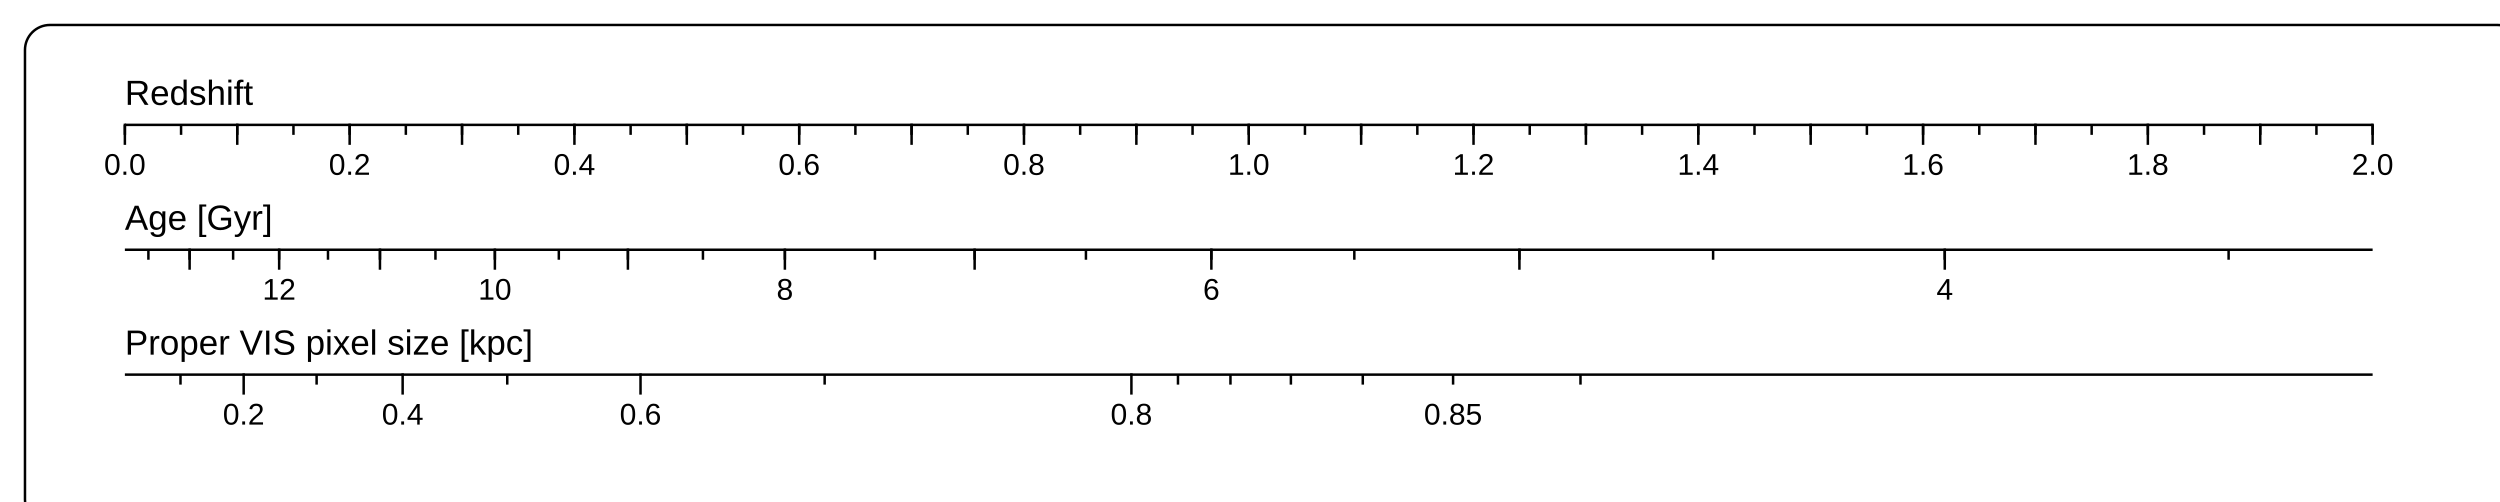
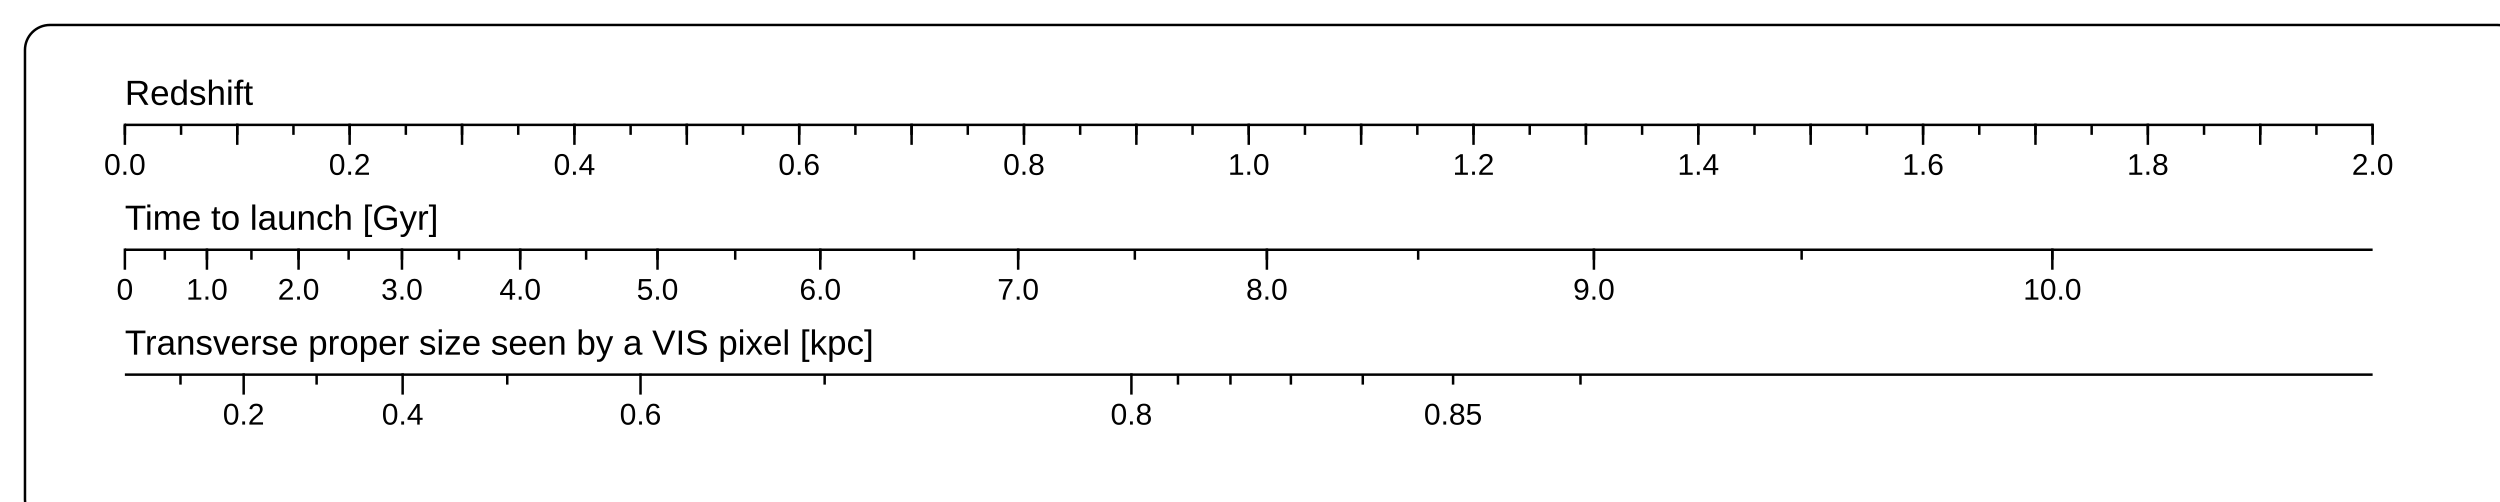
<svg xmlns="http://www.w3.org/2000/svg" baseProfile="full" height="100%" version="1.1" width="100%">
  <defs />
  <rect fill="none" height="200" rx="10" ry="10" stroke="black" width="1000" x="10" y="10" />
  <g id="redshift-scale" stroke="black" stroke-width="1">
    <line x1="50" x2="950" y1="50" y2="50" />
    <g id="redshift-majticks" stroke-width="1">
      <line x1="50.0" x2="50.0" y1="49.5" y2="58" />
      <line x1="95.0" x2="95.0" y1="49.5" y2="58" />
      <line x1="140.0" x2="140.0" y1="49.5" y2="58" />
      <line x1="185" x2="185" y1="49.5" y2="58" />
      <line x1="230.0" x2="230.0" y1="49.5" y2="58" />
      <line x1="275.0" x2="275.0" y1="49.5" y2="58" />
      <line x1="320" x2="320" y1="49.5" y2="58" />
      <line x1="365" x2="365" y1="49.5" y2="58" />
      <line x1="410.0" x2="410.0" y1="49.5" y2="58" />
      <line x1="455.0" x2="455.0" y1="49.5" y2="58" />
      <line x1="500.0" x2="500.0" y1="49.5" y2="58" />
      <line x1="545.0" x2="545.0" y1="49.5" y2="58" />
      <line x1="590" x2="590" y1="49.5" y2="58" />
      <line x1="635.0" x2="635.0" y1="49.5" y2="58" />
      <line x1="680" x2="680" y1="49.5" y2="58" />
      <line x1="725.0" x2="725.0" y1="49.5" y2="58" />
      <line x1="770.0" x2="770.0" y1="49.5" y2="58" />
      <line x1="815" x2="815" y1="49.5" y2="58" />
      <line x1="860.0" x2="860.0" y1="49.5" y2="58" />
      <line x1="905" x2="905" y1="49.5" y2="58" />
      <line x1="950.0" x2="950.0" y1="49.5" y2="58" />
    </g>
    <g id="redshift-minticks">
      <line x1="50.0" x2="50.0" y1="50" y2="54" />
      <line x1="72.5" x2="72.5" y1="50" y2="54" />
      <line x1="95.0" x2="95.0" y1="50" y2="54" />
      <line x1="117.5" x2="117.5" y1="50" y2="54" />
      <line x1="140.0" x2="140.0" y1="50" y2="54" />
      <line x1="162.5" x2="162.5" y1="50" y2="54" />
      <line x1="185" x2="185" y1="50" y2="54" />
      <line x1="207.5" x2="207.5" y1="50" y2="54" />
      <line x1="230.0" x2="230.0" y1="50" y2="54" />
      <line x1="252.5" x2="252.5" y1="50" y2="54" />
      <line x1="275.0" x2="275.0" y1="50" y2="54" />
      <line x1="297.5" x2="297.5" y1="50" y2="54" />
      <line x1="320" x2="320" y1="50" y2="54" />
      <line x1="342.5" x2="342.5" y1="50" y2="54" />
      <line x1="365" x2="365" y1="50" y2="54" />
      <line x1="387.5" x2="387.5" y1="50" y2="54" />
      <line x1="410.0" x2="410.0" y1="50" y2="54" />
      <line x1="432.5" x2="432.5" y1="50" y2="54" />
      <line x1="455.0" x2="455.0" y1="50" y2="54" />
      <line x1="477.5" x2="477.5" y1="50" y2="54" />
      <line x1="500.0" x2="500.0" y1="50" y2="54" />
      <line x1="522.5" x2="522.5" y1="50" y2="54" />
      <line x1="545.0" x2="545.0" y1="50" y2="54" />
      <line x1="567.5" x2="567.5" y1="50" y2="54" />
      <line x1="590" x2="590" y1="50" y2="54" />
      <line x1="612.5" x2="612.5" y1="50" y2="54" />
      <line x1="635.0" x2="635.0" y1="50" y2="54" />
      <line x1="657.5" x2="657.5" y1="50" y2="54" />
      <line x1="680" x2="680" y1="50" y2="54" />
      <line x1="702.5" x2="702.5" y1="50" y2="54" />
      <line x1="725.0" x2="725.0" y1="50" y2="54" />
      <line x1="747.5" x2="747.5" y1="50" y2="54" />
      <line x1="770.0" x2="770.0" y1="50" y2="54" />
      <line x1="792.5" x2="792.5" y1="50" y2="54" />
      <line x1="815" x2="815" y1="50" y2="54" />
      <line x1="837.5" x2="837.5" y1="50" y2="54" />
      <line x1="860.0" x2="860.0" y1="50" y2="54" />
      <line x1="882.5" x2="882.5" y1="50" y2="54" />
      <line x1="905" x2="905" y1="50" y2="54" />
      <line x1="927.5" x2="927.5" y1="50" y2="54" />
      <line x1="950.0" x2="950.0" y1="50" y2="54" />
    </g>
    <g id="redshift-labels" style="font-size:12;font-family:CMU Serif, Arial;stroke:none" text-anchor="middle">
      <text x="50.0" y="70">0.0</text>
      <text x="140.0" y="70">0.2</text>
      <text x="230.0" y="70">0.4</text>
      <text x="320" y="70">0.6</text>
      <text x="410.0" y="70">0.8</text>
      <text x="500.0" y="70">1.0</text>
      <text x="590" y="70">1.2</text>
      <text x="680" y="70">1.4</text>
      <text x="770.0" y="70">1.6</text>
      <text x="860.0" y="70">1.8</text>
      <text x="950.0" y="70">2.0</text>
    </g>
    <g id="redshift-title" style="font-size:14;font-family:CMU Serif, Arial;stroke:none" text-anchor="start">
      <text x="50" y="42">Redshift</text>
    </g>
  </g>
-   <g id="age-scale" stroke="black" stroke-width="1">
+   <g id="lbt-scale" stroke="black" stroke-width="1">
    <line x1="50" x2="950" y1="100" y2="100" />
-     <g id="age-majticks" stroke-width="1">
-       <line x1="778.688" x2="778.688" y1="99.5" y2="108" />
-       <line x1="608.375" x2="608.375" y1="99.5" y2="108" />
-       <line x1="485.032" x2="485.032" y1="99.5" y2="108" />
-       <line x1="390.245" x2="390.245" y1="99.5" y2="108" />
-       <line x1="314.266" x2="314.266" y1="99.5" y2="108" />
-       <line x1="251.416" x2="251.416" y1="99.5" y2="108" />
-       <line x1="198.15" x2="198.15" y1="99.5" y2="108" />
-       <line x1="152.136" x2="152.136" y1="99.5" y2="108" />
-       <line x1="111.772" x2="111.772" y1="99.5" y2="108" />
-       <line x1="75.922" x2="75.922" y1="99.5" y2="108" />
+     <g id="lbt-majticks" stroke-width="1">
+       <line x1="82.857" x2="82.857" y1="99.5" y2="108" />
+       <line x1="119.545" x2="119.545" y1="99.5" y2="108" />
+       <line x1="160.949" x2="160.949" y1="99.5" y2="108" />
+       <line x1="208.282" x2="208.282" y1="99.5" y2="108" />
+       <line x1="263.269" x2="263.269" y1="99.5" y2="108" />
+       <line x1="328.439" x2="328.439" y1="99.5" y2="108" />
+       <line x1="407.672" x2="407.672" y1="99.5" y2="108" />
+       <line x1="507.264" x2="507.264" y1="99.5" y2="108" />
+       <line x1="638.207" x2="638.207" y1="99.5" y2="108" />
+       <line x1="821.759" x2="821.759" y1="99.5" y2="108" />
+       <line x1="50.0" x2="50.0" y1="99.5" y2="108" />
    </g>
-     <g id="age-minticks">
-       <line x1="892.335" x2="892.335" y1="100" y2="104" />
-       <line x1="778.688" x2="778.688" y1="100" y2="104" />
-       <line x1="685.928" x2="685.928" y1="100" y2="104" />
-       <line x1="608.375" x2="608.375" y1="100" y2="104" />
-       <line x1="542.272" x2="542.272" y1="100" y2="104" />
-       <line x1="485.032" x2="485.032" y1="100" y2="104" />
-       <line x1="434.808" x2="434.808" y1="100" y2="104" />
-       <line x1="390.245" x2="390.245" y1="100" y2="104" />
-       <line x1="350.325" x2="350.325" y1="100" y2="104" />
-       <line x1="314.266" x2="314.266" y1="100" y2="104" />
-       <line x1="281.458" x2="281.458" y1="100" y2="104" />
-       <line x1="251.416" x2="251.416" y1="100" y2="104" />
-       <line x1="223.752" x2="223.752" y1="100" y2="104" />
-       <line x1="198.15" x2="198.15" y1="100" y2="104" />
-       <line x1="174.35" x2="174.35" y1="100" y2="104" />
-       <line x1="152.136" x2="152.136" y1="100" y2="104" />
-       <line x1="131.328" x2="131.328" y1="100" y2="104" />
-       <line x1="111.772" x2="111.772" y1="100" y2="104" />
-       <line x1="93.341" x2="93.341" y1="100" y2="104" />
-       <line x1="75.922" x2="75.922" y1="100" y2="104" />
-       <line x1="59.421" x2="59.421" y1="100" y2="104" />
+     <g id="lbt-minticks">
+       <line x1="65.995" x2="65.995" y1="100" y2="104" />
+       <line x1="82.857" x2="82.857" y1="100" y2="104" />
+       <line x1="100.673" x2="100.673" y1="100" y2="104" />
+       <line x1="119.545" x2="119.545" y1="100" y2="104" />
+       <line x1="139.591" x2="139.591" y1="100" y2="104" />
+       <line x1="160.949" x2="160.949" y1="100" y2="104" />
+       <line x1="183.781" x2="183.781" y1="100" y2="104" />
+       <line x1="208.282" x2="208.282" y1="100" y2="104" />
+       <line x1="234.685" x2="234.685" y1="100" y2="104" />
+       <line x1="263.269" x2="263.269" y1="100" y2="104" />
+       <line x1="294.379" x2="294.379" y1="100" y2="104" />
+       <line x1="328.439" x2="328.439" y1="100" y2="104" />
+       <line x1="365.979" x2="365.979" y1="100" y2="104" />
+       <line x1="407.672" x2="407.672" y1="100" y2="104" />
+       <line x1="454.387" x2="454.387" y1="100" y2="104" />
+       <line x1="507.264" x2="507.264" y1="100" y2="104" />
+       <line x1="567.835" x2="567.835" y1="100" y2="104" />
+       <line x1="638.207" x2="638.207" y1="100" y2="104" />
+       <line x1="721.377" x2="721.377" y1="100" y2="104" />
+       <line x1="821.759" x2="821.759" y1="100" y2="104" />
    </g>
-     <g id="age-labels" style="font-size:12;font-family:CMU Serif, Arial;stroke:none" text-anchor="middle">
-       <text x="778.688" y="120">4</text>
-       <text x="485.032" y="120">6</text>
-       <text x="314.266" y="120">8</text>
-       <text x="198.15" y="120">10</text>
-       <text x="111.772" y="120">12</text>
+     <g id="lbt-labels" style="font-size:12;font-family:CMU Serif, Arial;stroke:none" text-anchor="middle">
+       <text x="82.857" y="120">1.0</text>
+       <text x="119.545" y="120">2.0</text>
+       <text x="160.949" y="120">3.0</text>
+       <text x="208.282" y="120">4.0</text>
+       <text x="263.269" y="120">5.0</text>
+       <text x="328.439" y="120">6.0</text>
+       <text x="407.672" y="120">7.0</text>
+       <text x="507.264" y="120">8.0</text>
+       <text x="638.207" y="120">9.0</text>
+       <text x="821.759" y="120">10.0</text>
+       <text x="50.0" y="120">0</text>
    </g>
-     <g id="age-title" style="font-size:14;font-family:CMU Serif, Arial;stroke:none" text-anchor="start">
-       <text x="50" y="92">Age [Gyr]</text>
+     <g id="lbt-title" style="font-size:14;font-family:CMU Serif, Arial;stroke:none" text-anchor="start">
+       <text x="50" y="92">Time to launch [Gyr]</text>
    </g>
  </g>
  <g id="size-scale" stroke="black" stroke-width="1">
    <line x1="50" x2="950" y1="150" y2="150" />
    <g id="size-majticks" stroke-width="1">
      <line x1="97.567" x2="97.567" y1="149.5" y2="158" />
      <line x1="161.219" x2="161.219" y1="149.5" y2="158" />
      <line x1="256.466" x2="256.466" y1="149.5" y2="158" />
      <line x1="453.016" x2="453.016" y1="149.5" y2="158" />
    </g>
    <g id="size-minticks">
      <line x1="72.269" x2="72.269" y1="150" y2="154" />
      <line x1="126.772" x2="126.772" y1="150" y2="154" />
      <line x1="203.105" x2="203.105" y1="150" y2="154" />
      <line x1="330.191" x2="330.191" y1="150" y2="154" />
      <line x1="471.663" x2="471.663" y1="150" y2="154" />
      <line x1="492.676" x2="492.676" y1="150" y2="154" />
      <line x1="516.874" x2="516.874" y1="150" y2="154" />
      <line x1="545.657" x2="545.657" y1="150" y2="154" />
      <line x1="581.816" x2="581.816" y1="150" y2="154" />
      <line x1="632.827" x2="632.827" y1="150" y2="154" />
    </g>
    <g id="size-labels" style="font-size:12;font-family:CMU Serif, Arial;stroke:none" text-anchor="middle">
      <text x="97.567" y="170">0.2</text>
      <text x="161.219" y="170">0.4</text>
      <text x="256.466" y="170">0.6</text>
      <text x="453.016" y="170">0.8</text>
      <text x="581.816" y="170">0.85</text>
    </g>
    <g id="size-title" style="font-size:14;font-family:CMU Serif, Arial;stroke:none" text-anchor="start">
-       <text x="50" y="142">Proper VIS pixel size [kpc]</text>
+       <text x="50" y="142">Transverse proper size seen by a VIS pixel [kpc]</text>
    </g>
  </g>
</svg>
